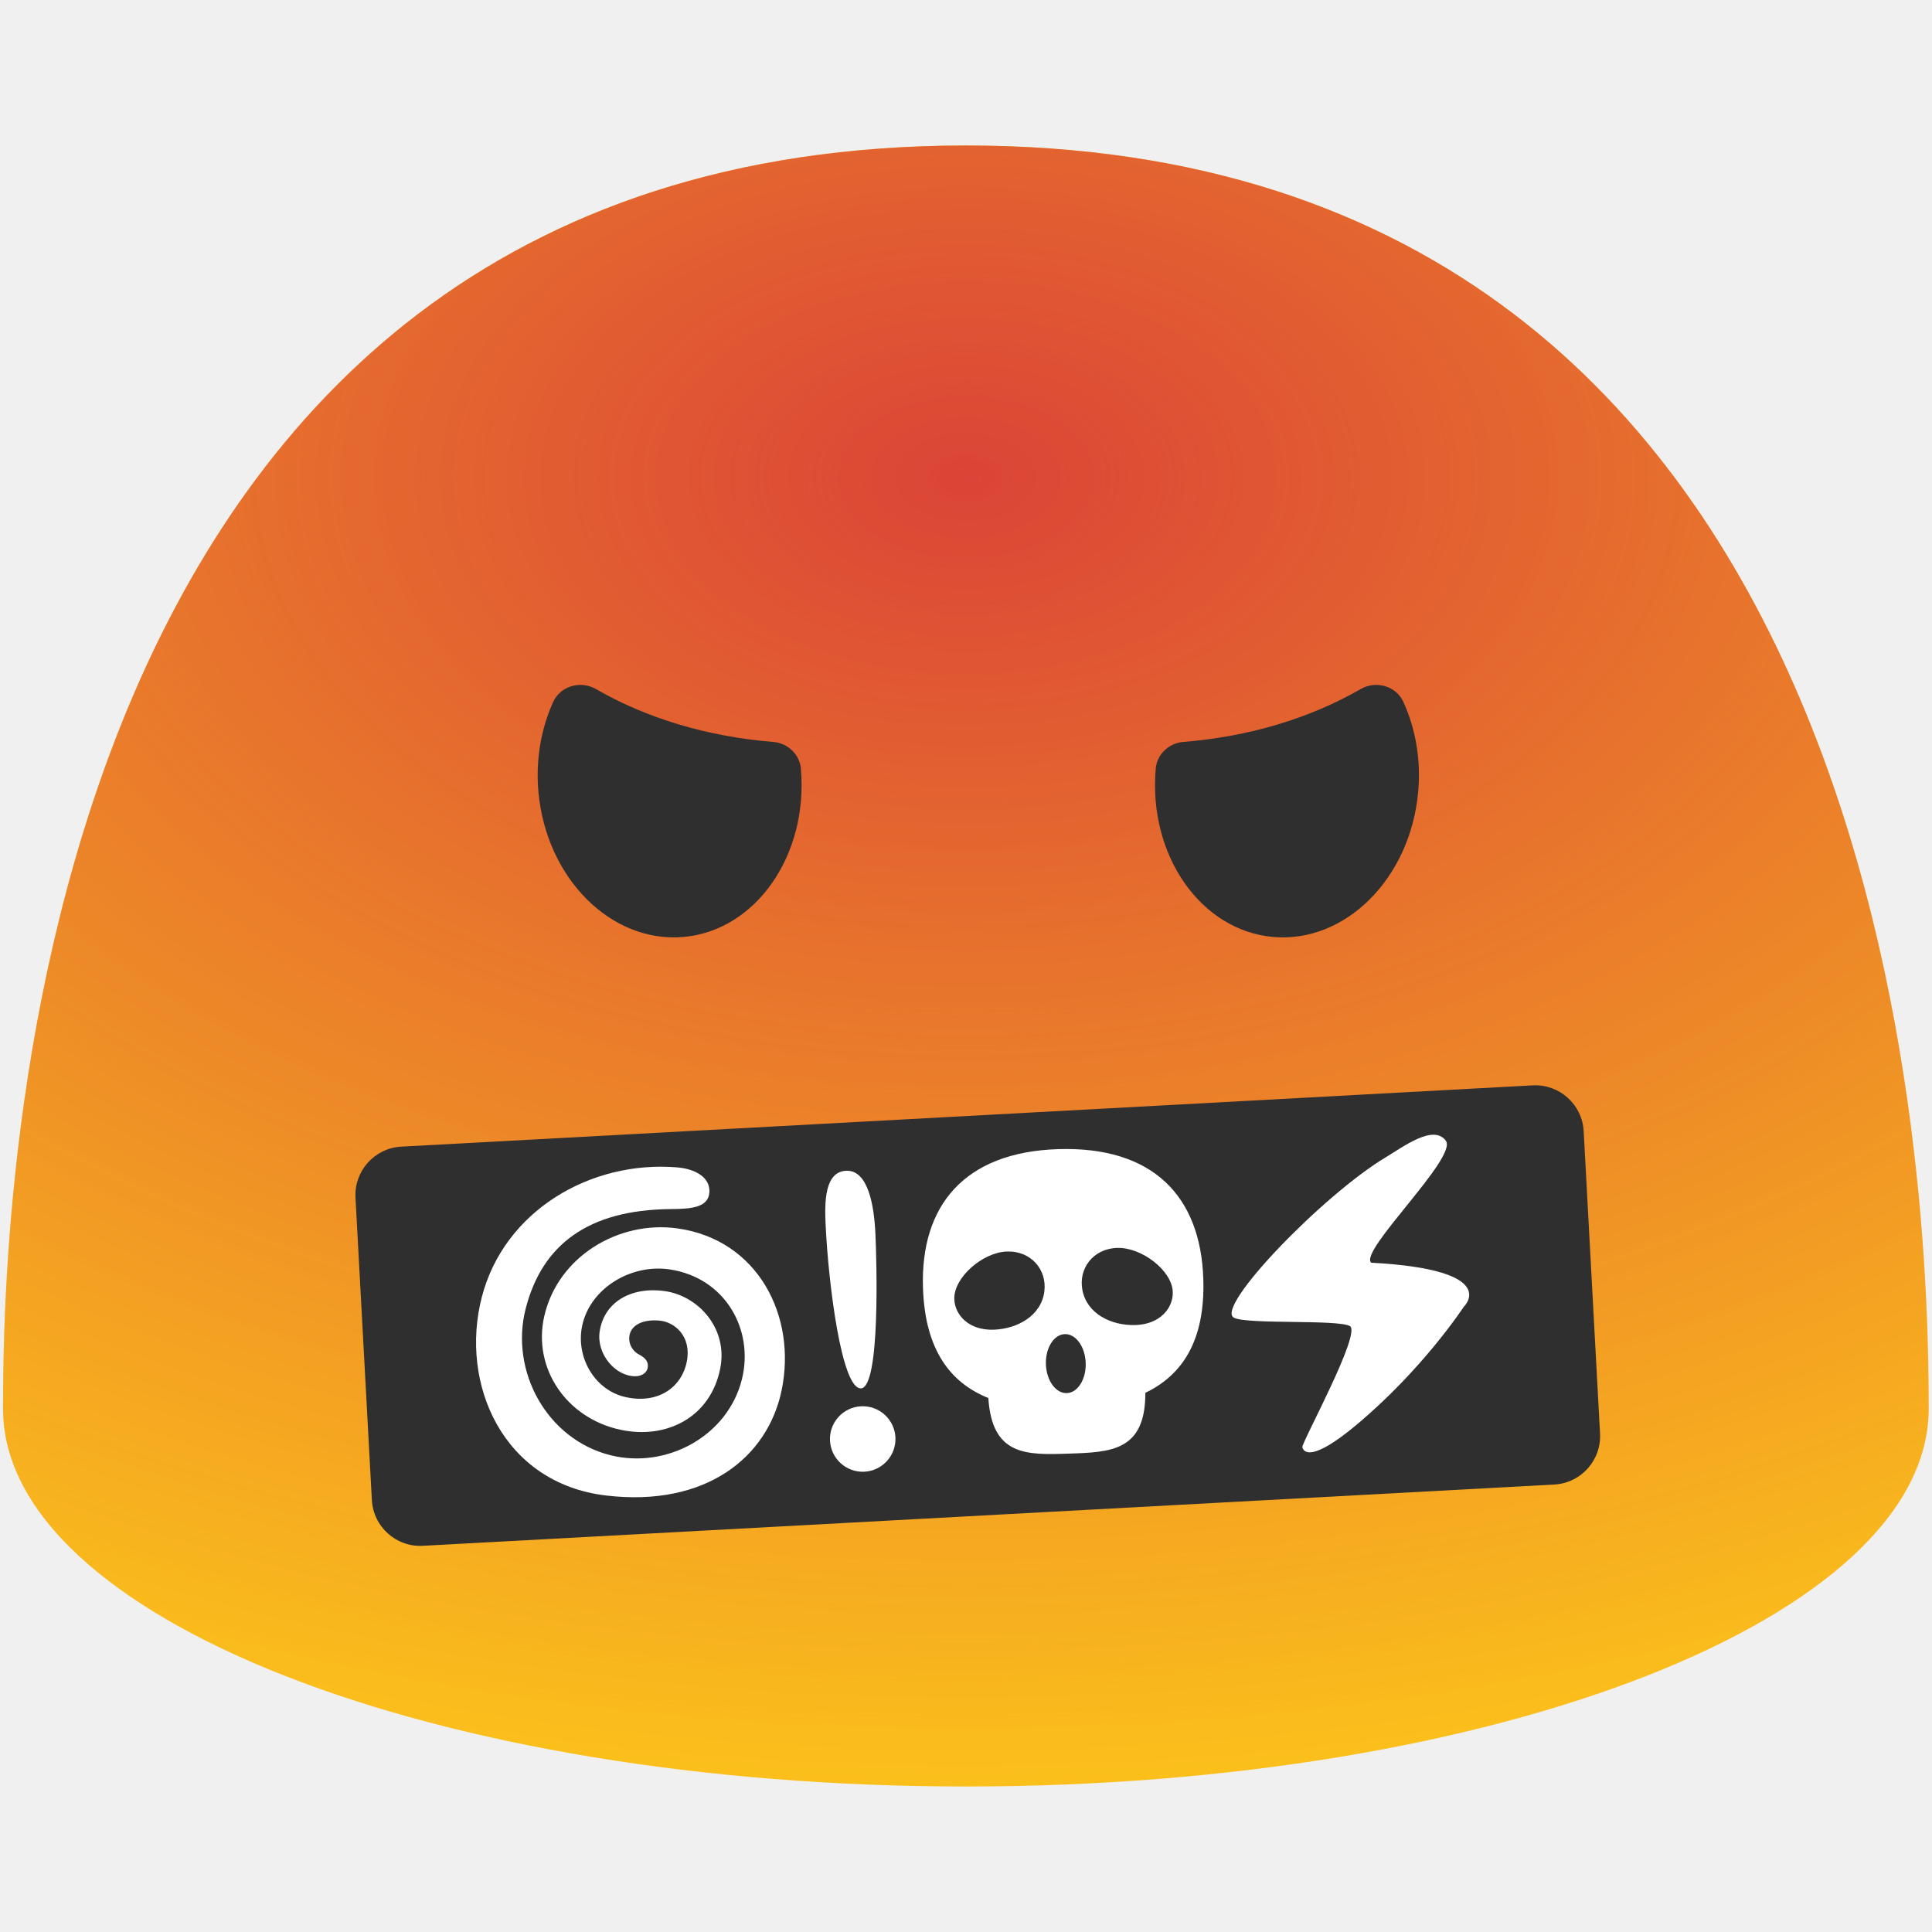
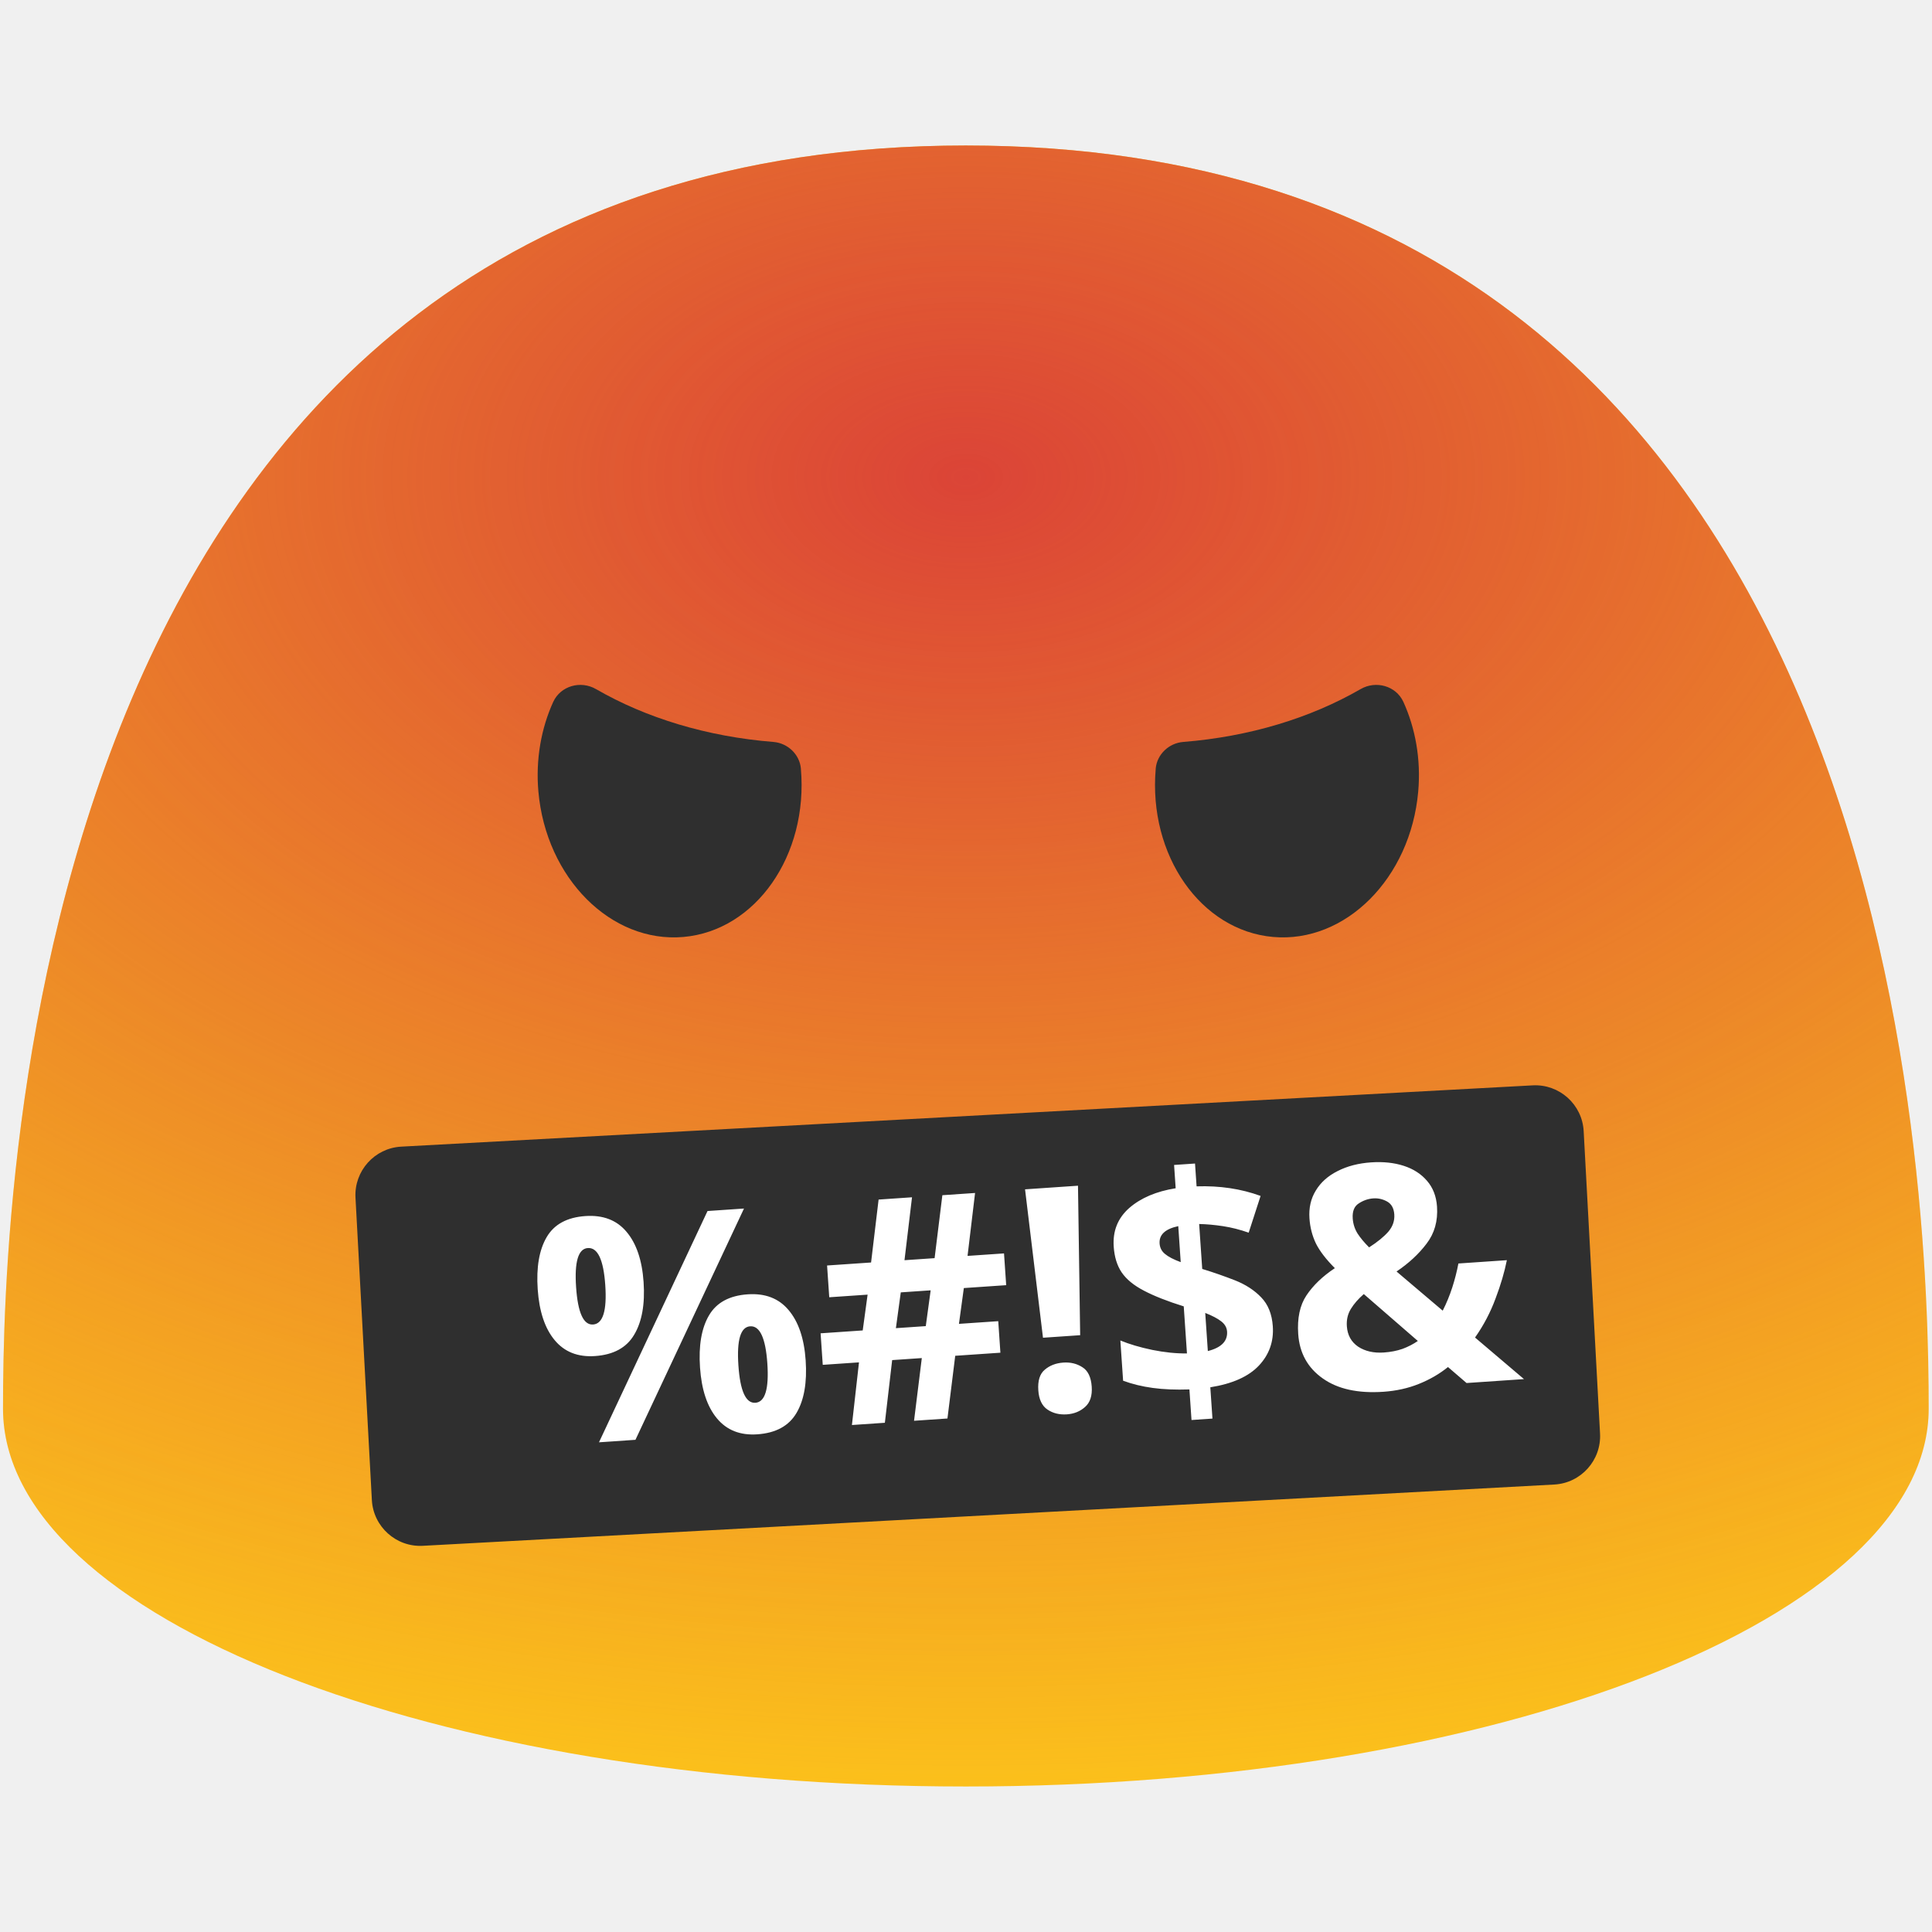
<svg xmlns="http://www.w3.org/2000/svg" width="100%" height="100%" viewBox="0 0 128 128" version="1.1" xml:space="preserve" style="fill-rule:evenodd;clip-rule:evenodd;stroke-linejoin:round;stroke-miterlimit:2;" id="svg9448">
  <path d="M63.99,9.64C1.68,9.64 0.2,79.5 0.2,93.33C0.2,107.16 28.76,118.36 63.99,118.36C99.23,118.36 127.78,107.15 127.78,93.33C127.78,79.5 126.31,9.64 63.99,9.64Z" style="fill:rgb(252,194,27);fill-rule:nonzero;" id="path9416" />
  <g id="g9427">
    <clipPath id="_clip1">
      <path d="M63.99,9.64C1.68,9.64 0.2,79.5 0.2,93.33C0.2,107.16 28.76,118.36 63.99,118.36C99.23,118.36 127.78,107.15 127.78,93.33C127.78,79.5 126.31,9.64 63.99,9.64Z" id="path9418" />
    </clipPath>
    <g clip-path="url(#_clip1)" id="g9425">
      <g transform="matrix(2.19156,0,0,1.86971,-76.2596,-57.7292)" id="g9423">
        <ellipse cx="64" cy="47.638" rx="64" ry="47.638" style="fill:url(#_Radial2);" id="ellipse9421" />
      </g>
    </g>
  </g>
  <path d="m 43.484,95.798 c 2.05,1.246 4.517,0.25 6.703,-0.312 6.114,-1.566 11.526,-1.868 14.123,-1.989 2.597,-0.121 8.024,-0.323 14.246,0.668 2.229,0.357 4.777,1.119 6.703,-0.312 2.438,-1.825 0.295,-7.852 -3.863,-11.803 -2.514,-2.386 -8.463,-6.964 -17.933,-6.523 -9.47,0.441 -14.958,5.552 -17.249,8.161 -3.753,4.329 -5.326,10.529 -2.73,12.11 z" style="fill:#ed6c30;fill-rule:nonzero" id="path9433" />
  <defs id="defs9446">
    <radialGradient id="_Radial2" cx="0" cy="0" r="1" gradientUnits="userSpaceOnUse" gradientTransform="matrix(64,0,0,47.6377,64,47.6377)">
      <stop offset="0" style="stop-color:rgb(219,68,55);stop-opacity:1" id="stop9441" />
      <stop offset="1" style="stop-color:rgb(219,68,55);stop-opacity:0" id="stop9443" />
    </radialGradient>
  </defs>
  <g id="g9431" style="clip-rule:evenodd;fill-rule:evenodd;stroke-linejoin:round;stroke-miterlimit:2" transform="translate(2.6801823e-4,-1.943518)">
    <path d="m 51.25,51.1 c 0.94,0.08 1.72,0.82 1.81,1.75 v 0.02 c 0.5,5.74 -2.99,10.73 -7.78,11.15 -4.79,0.42 -9.1,-3.89 -9.61,-9.63 -0.19,-2.15 0.19,-4.2 0.98,-5.94 0.49,-1.07 1.82,-1.44 2.84,-0.85 3.31,1.91 7.35,3.15 11.76,3.5 z m 27.13,0 c -0.94,0.08 -1.72,0.82 -1.81,1.75 v 0.02 c -0.5,5.74 2.99,10.73 7.78,11.15 4.79,0.42 9.1,-3.89 9.61,-9.63 0.19,-2.15 -0.19,-4.2 -0.98,-5.94 -0.49,-1.07 -1.82,-1.44 -2.84,-0.85 -3.31,1.91 -7.35,3.15 -11.76,3.5 z" style="fill:#2f2f2f;fill-rule:nonzero" id="path9429" />
  </g>
  <g id="g13417">
    <path d="m 104.922,74.938 c -0.096,-1.766 -1.61,-3.125 -3.377,-3.03 l -74.963,4.06 c -1.766,0.096 -3.125,1.61 -3.03,3.377 l 1.085,20.039 c 0.096,1.766 1.61,3.125 3.377,3.03 l 74.963,-4.06 c 1.766,-0.096 3.125,-1.61 3.03,-3.377 z" style="fill:#2f2f2f;fill-opacity:1;stroke-width:1" id="path9435" />
-     <path style="color:#000000;clip-rule:nonzero;fill:#ffffff;stroke-width:1.781;stroke-linejoin:miter;-inkscape-stroke:none" d="m 51.786,92.104 c 1.014,-4.907 -1.571,-9.98 -6.912,-10.72 -3.899,-0.54 -7.912,1.873 -8.814,5.812 -0.788,3.442 1.461,6.76 5.044,7.529 3.076,0.66 5.971,-0.842 6.611,-4.049 0.537,-2.689 -1.477,-4.838 -3.687,-5.139 -2.284,-0.311 -4.033,0.784 -4.302,2.702 -0.209,1.488 1.062,2.963 2.385,2.941 0.439,-0.008 0.807,-0.253 0.813,-0.692 0.005,-0.361 -0.266,-0.574 -0.584,-0.746 -0.511,-0.277 -0.705,-0.778 -0.642,-1.228 0.1,-0.711 0.868,-1.12 1.986,-1.022 1.029,0.09 2.15,1.056 1.817,2.723 -0.341,1.707 -1.904,2.817 -4.04,2.349 -2.096,-0.458 -3.355,-2.706 -2.877,-4.793 0.566,-2.472 3.27,-4.046 5.781,-3.67 3.681,0.551 5.602,3.985 4.79,7.275 -0.925,3.748 -4.978,5.973 -8.715,5.035 -4.2,-1.054 -6.683,-5.569 -5.608,-9.728 1.082,-4.186 4.092,-6.53 9.603,-6.578 1.314,-0.011 2.503,-0.079 2.564,-1.121 0.058,-1.001 -0.969,-1.544 -2.127,-1.641 -5.752,-0.481 -11.476,2.885 -12.951,8.593 -1.483,5.736 1.381,12.339 8.245,13.147 6.566,0.773 10.694,-2.5 11.62,-6.979 z" id="path11228" />
-     <path style="fill:#ffffff;fill-opacity:1;stroke-width:3;stroke-linecap:round;stroke-dasharray:none" d="m 54.7,81.149 c 0.18,3.864 1.055,10.894 2.341,10.834 1.286,-0.06 1.044,-8.389 0.956,-10.268 -0.088,-1.88 -0.493,-4.216 -1.938,-4.149 -1.445,0.067 -1.428,2.121 -1.36,3.583 z" id="path11237" />
-     <circle style="fill:#ffffff;stroke-width:1" cx="52.662" cy="97.892" r="2.17" id="circle3055" transform="rotate(-2.665192)" />
-     <path d="m 91.798,76.68 c -4.176,2.512 -11.355,9.958 -10.043,10.624 0.894,0.455 6.885,0.1 7.678,0.552 0.793,0.452 -3.215,7.745 -3.149,8.025 0.085,0.348 0.627,0.973 3.506,-1.416 4.454,-3.698 7.184,-7.881 7.184,-7.881 0,0 2.609,-2.457 -6.128,-2.927 -0.843,-0.761 5.751,-6.978 4.944,-8.08 -0.816,-1.113 -2.808,0.391 -3.991,1.103 z" fill="#ffca28" id="path15516" style="fill:#ffffff;stroke-width:1" />
-     <path id="path12714" style="fill:#ffffff;fill-opacity:1;stroke-width:1" d="m 70.081,76.134 c -6.204,0.205 -9.111,3.756 -8.931,9.203 0.136,4.119 1.829,6.282 4.33,7.285 0.248,3.851 2.532,3.776 5.329,3.684 2.797,-0.092 5.081,-0.169 5.074,-4.028 2.429,-1.166 3.975,-3.436 3.839,-7.555 -0.18,-5.448 -3.317,-8.796 -9.64,-8.589 z m -3.371,6.782 c 1.614,-0.053 2.654,1.216 2.483,2.627 -0.19,1.602 -1.756,2.5 -3.37,2.553 -1.614,0.053 -2.563,-0.958 -2.598,-2.026 -0.047,-1.422 1.87,-3.101 3.484,-3.154 z m 7.304,-0.239 c 1.614,-0.053 3.638,1.496 3.685,2.917 0.035,1.068 -0.844,2.139 -2.458,2.193 -1.614,0.053 -3.235,-0.742 -3.531,-2.328 -0.263,-1.397 0.688,-2.729 2.305,-2.782 z m -3.467,5.712 a 1.955,1.318 88.106 0 1 1.383,1.911 1.955,1.318 88.106 0 1 -1.253,1.998 1.955,1.318 88.106 0 1 -1.383,-1.911 1.955,1.318 88.106 0 1 1.253,-1.998 z" />
  </g>
+   <text xml:space="preserve" style="font-size:20.74px;font-family:Asap;-inkscape-font-specification:Asap;fill:#ffffff;fill-opacity:1;stroke-width:6;stroke-linecap:round" x="29.079" y="98.038" id="text1" transform="rotate(-3.908797)">
+     <tspan id="tspan1" x="29.079" y="98.038" style="font-style:normal;font-variant:normal;font-weight:bold;font-stretch:normal;font-family:'Comic Neue';-inkscape-font-specification:'Comic Neue Bold';fill:#ffffff;fill-opacity:1;stroke-width:6">%#!$&amp;</tspan>
+   </text>
</svg>
